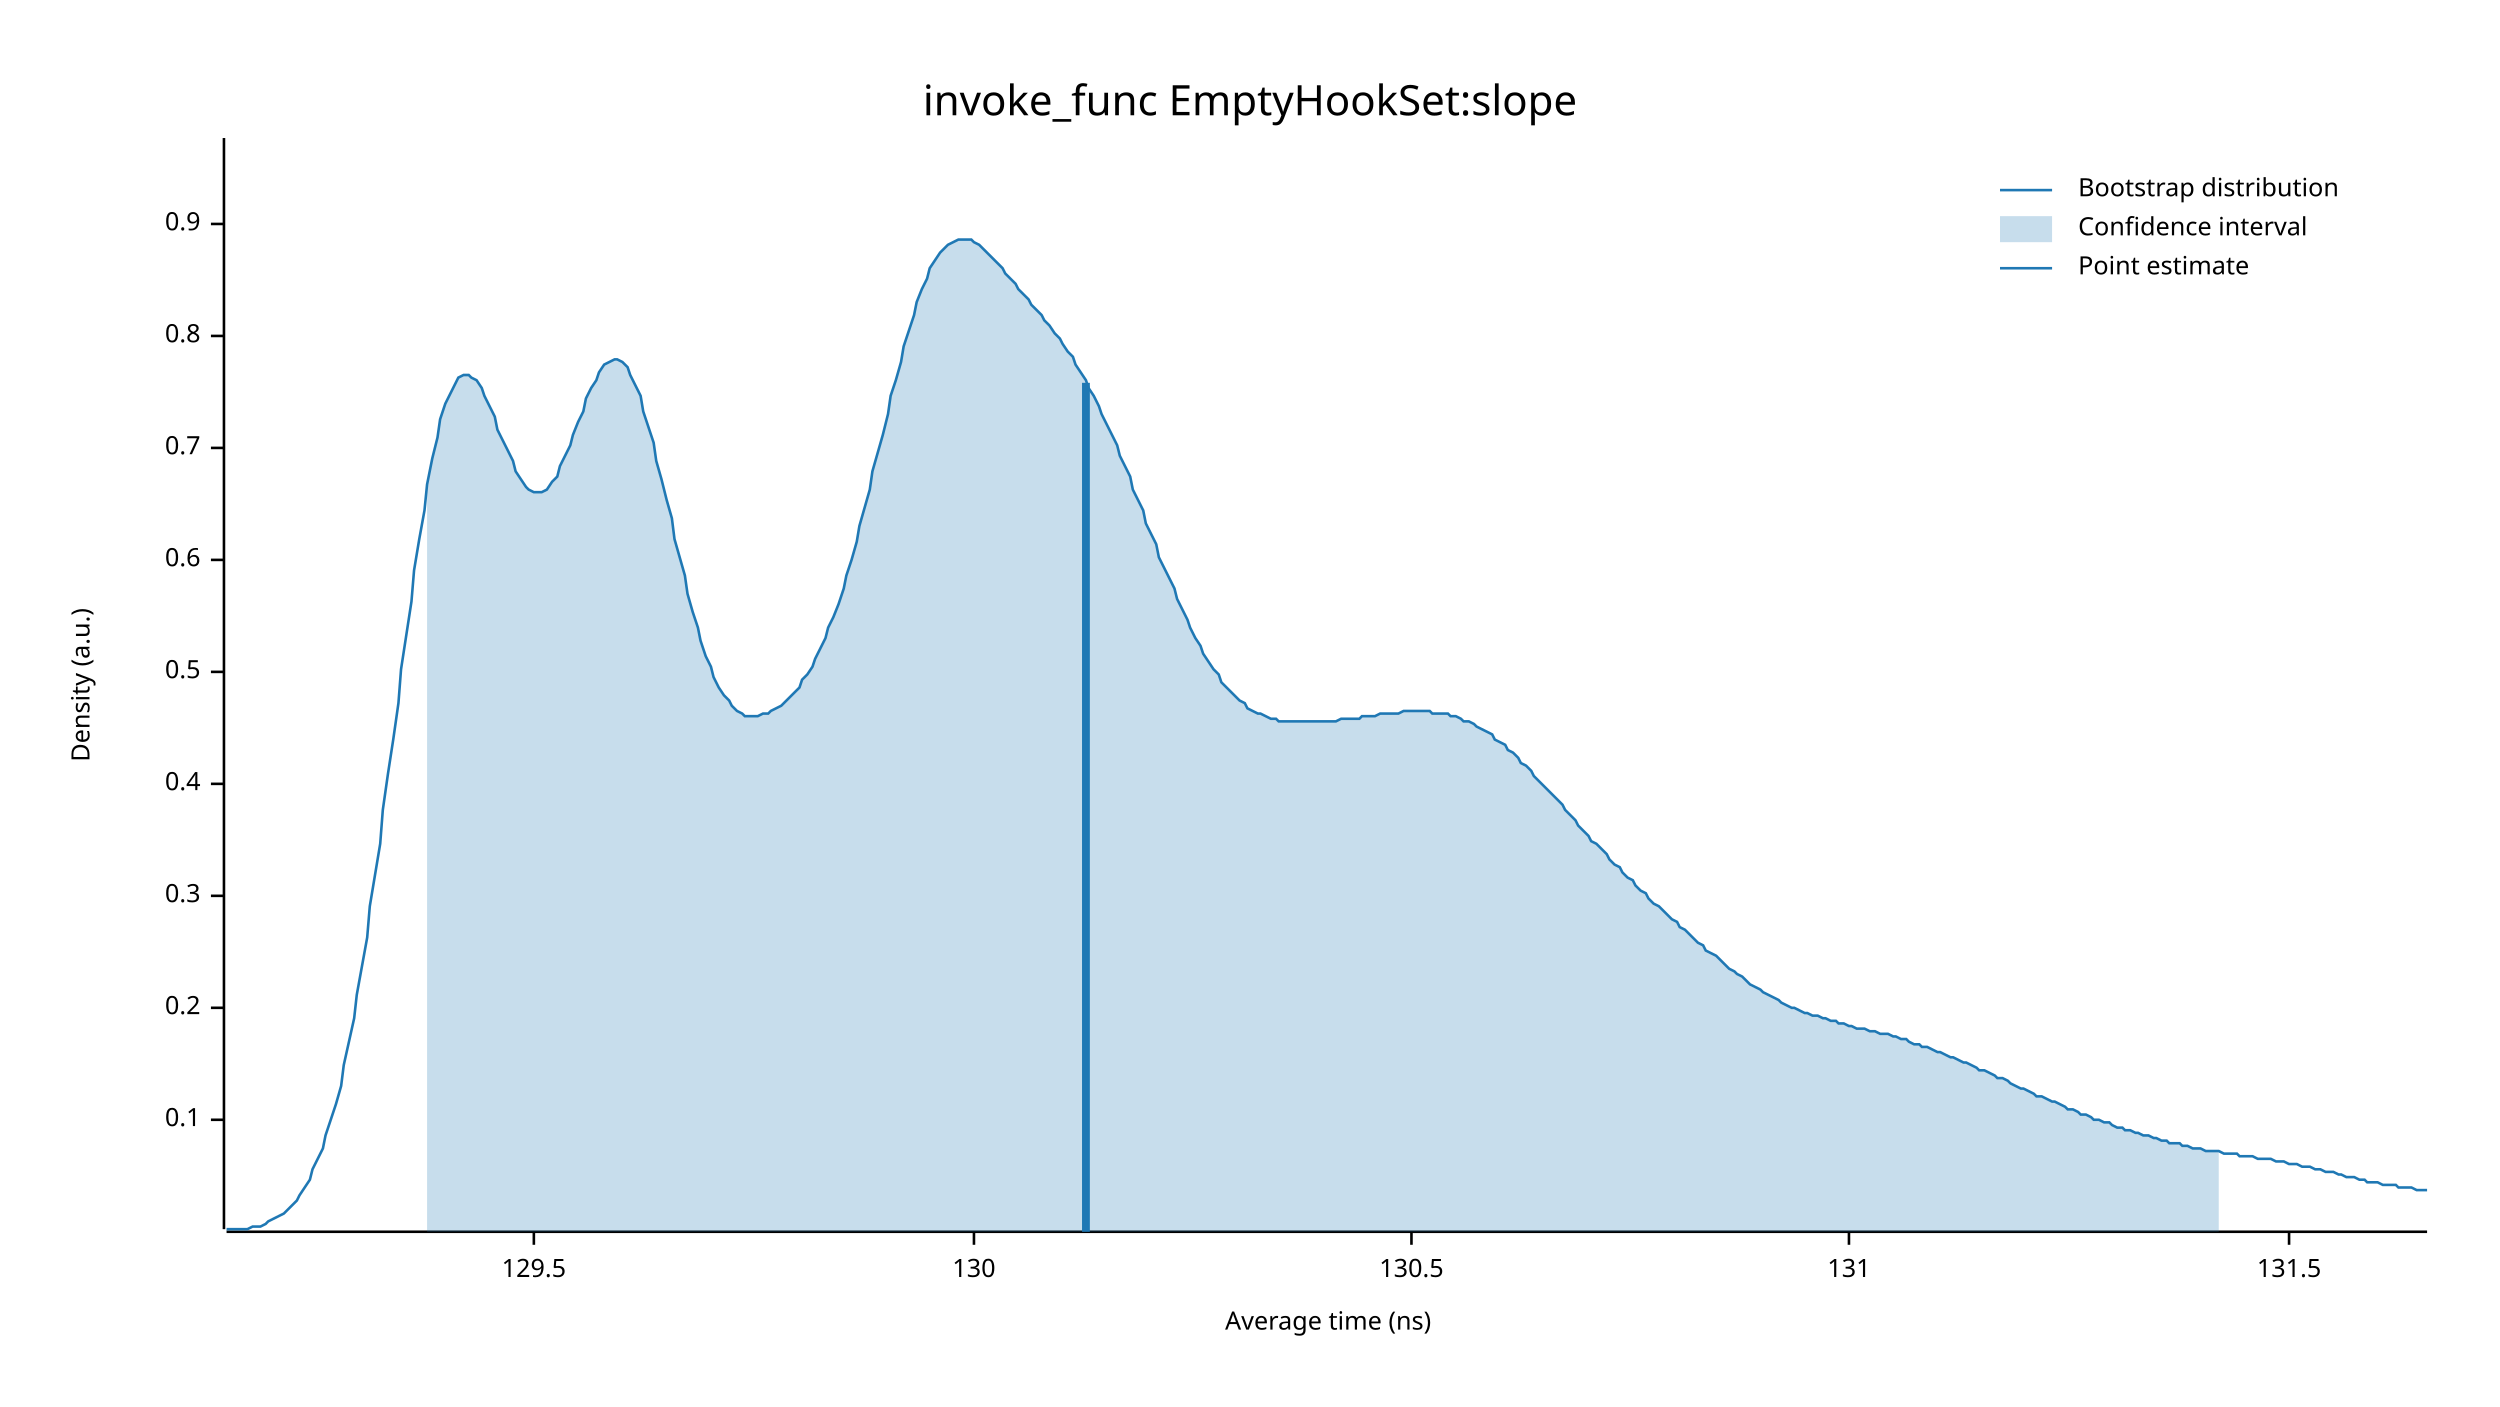
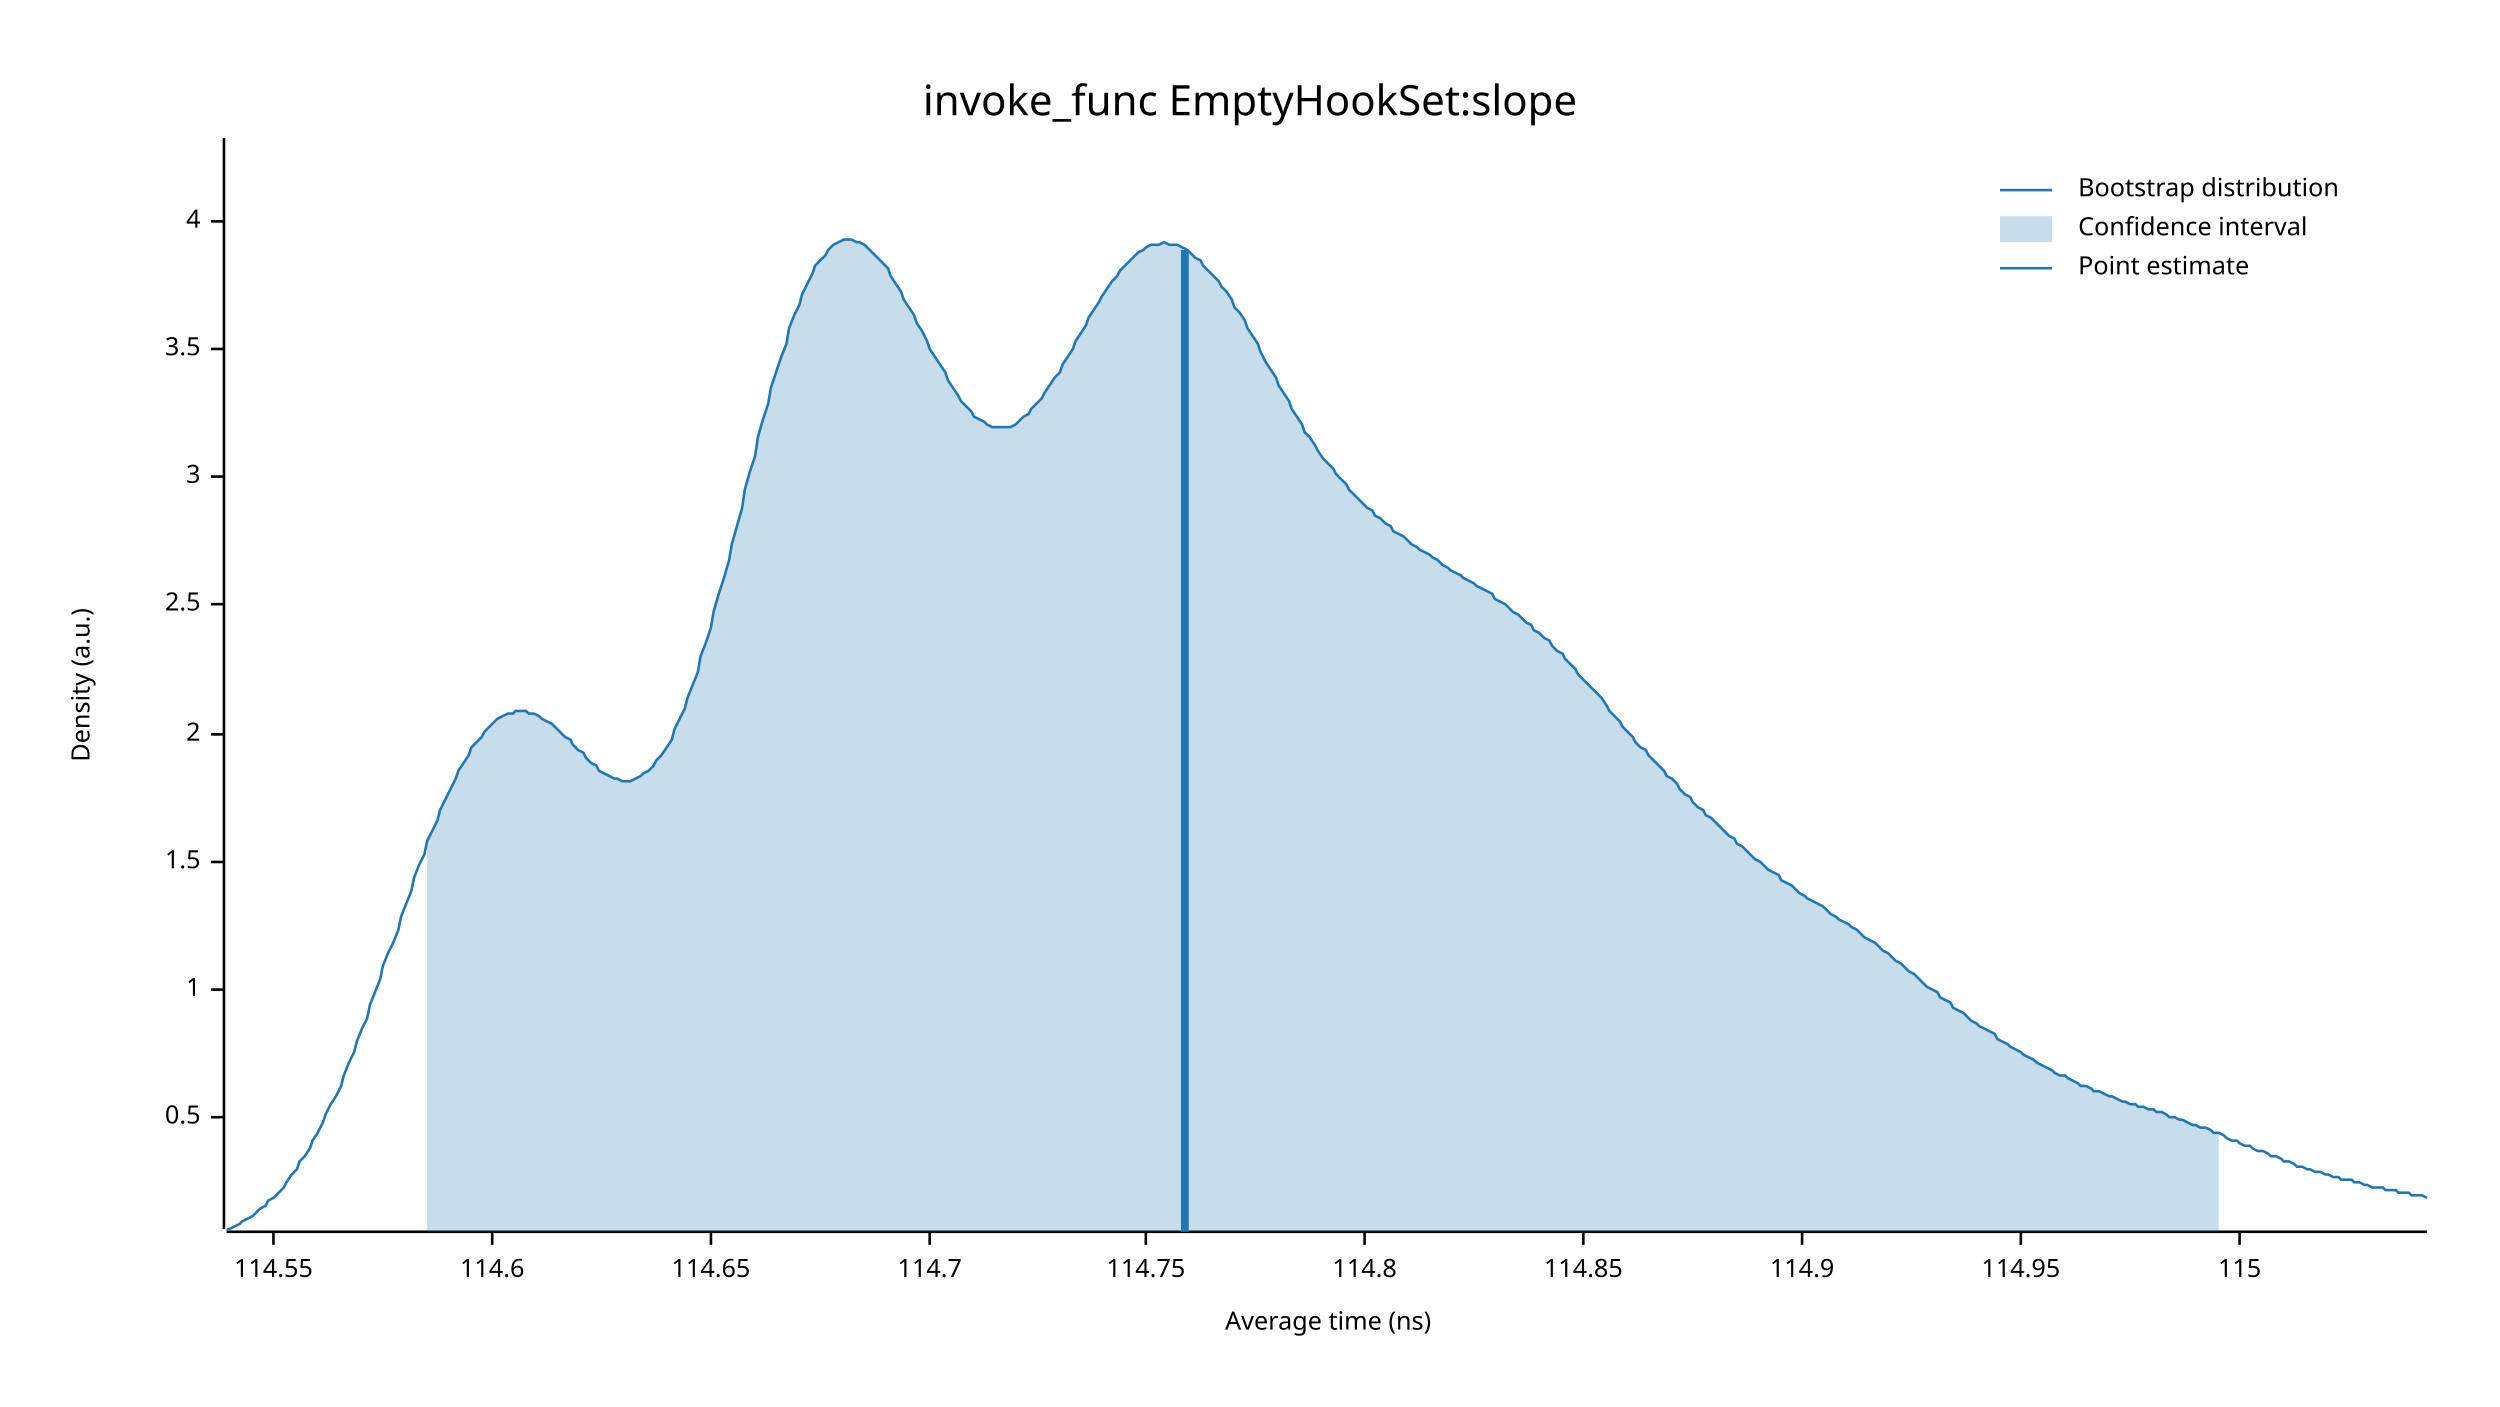
<svg xmlns="http://www.w3.org/2000/svg" width="960" height="540" viewBox="0 0 960 540">
  <text x="480" y="32" dy="0.76em" text-anchor="middle" font-family="sans-serif" font-size="16.129" opacity="1" fill="#000000">
invoke_func EmptyHookSet:slope
</text>
  <text x="27" y="263" dy="0.76em" text-anchor="middle" font-family="sans-serif" font-size="9.677" opacity="1" fill="#000000" transform="rotate(270, 27, 263)">
Density (a.u.)
</text>
  <text x="510" y="513" dy="-0.5ex" text-anchor="middle" font-family="sans-serif" font-size="9.677" opacity="1" fill="#000000">
Average time (ns)
</text>
  <polyline fill="none" opacity="1" stroke="#000000" stroke-width="1" points="86,53 86,472 " />
-   <text x="77" y="430" dy="0.5ex" text-anchor="end" font-family="sans-serif" font-size="9.677" opacity="1" fill="#000000">
- 0.1
- </text>
-   <polyline fill="none" opacity="1" stroke="#000000" stroke-width="1" points="81,430 86,430 " />
-   <text x="77" y="387" dy="0.5ex" text-anchor="end" font-family="sans-serif" font-size="9.677" opacity="1" fill="#000000">
- 0.2
- </text>
-   <polyline fill="none" opacity="1" stroke="#000000" stroke-width="1" points="81,387 86,387 " />
-   <text x="77" y="344" dy="0.5ex" text-anchor="end" font-family="sans-serif" font-size="9.677" opacity="1" fill="#000000">
- 0.3
- </text>
-   <polyline fill="none" opacity="1" stroke="#000000" stroke-width="1" points="81,344 86,344 " />
-   <text x="77" y="301" dy="0.5ex" text-anchor="end" font-family="sans-serif" font-size="9.677" opacity="1" fill="#000000">
- 0.4
- </text>
-   <polyline fill="none" opacity="1" stroke="#000000" stroke-width="1" points="81,301 86,301 " />
-   <text x="77" y="258" dy="0.5ex" text-anchor="end" font-family="sans-serif" font-size="9.677" opacity="1" fill="#000000">
+   <text x="77" y="429" dy="0.5ex" text-anchor="end" font-family="sans-serif" font-size="9.677" opacity="1" fill="#000000">
0.5
</text>
-   <polyline fill="none" opacity="1" stroke="#000000" stroke-width="1" points="81,258 86,258 " />
-   <text x="77" y="215" dy="0.5ex" text-anchor="end" font-family="sans-serif" font-size="9.677" opacity="1" fill="#000000">
- 0.6
+   <polyline fill="none" opacity="1" stroke="#000000" stroke-width="1" points="81,429 86,429 " />
+   <text x="77" y="380" dy="0.5ex" text-anchor="end" font-family="sans-serif" font-size="9.677" opacity="1" fill="#000000">
+ 1
</text>
-   <polyline fill="none" opacity="1" stroke="#000000" stroke-width="1" points="81,215 86,215 " />
-   <text x="77" y="172" dy="0.5ex" text-anchor="end" font-family="sans-serif" font-size="9.677" opacity="1" fill="#000000">
- 0.7
+   <polyline fill="none" opacity="1" stroke="#000000" stroke-width="1" points="81,380 86,380 " />
+   <text x="77" y="331" dy="0.5ex" text-anchor="end" font-family="sans-serif" font-size="9.677" opacity="1" fill="#000000">
+ 1.5
</text>
-   <polyline fill="none" opacity="1" stroke="#000000" stroke-width="1" points="81,172 86,172 " />
-   <text x="77" y="129" dy="0.5ex" text-anchor="end" font-family="sans-serif" font-size="9.677" opacity="1" fill="#000000">
- 0.8
+   <polyline fill="none" opacity="1" stroke="#000000" stroke-width="1" points="81,331 86,331 " />
+   <text x="77" y="282" dy="0.5ex" text-anchor="end" font-family="sans-serif" font-size="9.677" opacity="1" fill="#000000">
+ 2
</text>
-   <polyline fill="none" opacity="1" stroke="#000000" stroke-width="1" points="81,129 86,129 " />
-   <text x="77" y="86" dy="0.5ex" text-anchor="end" font-family="sans-serif" font-size="9.677" opacity="1" fill="#000000">
- 0.9
+   <polyline fill="none" opacity="1" stroke="#000000" stroke-width="1" points="81,282 86,282 " />
+   <text x="77" y="232" dy="0.5ex" text-anchor="end" font-family="sans-serif" font-size="9.677" opacity="1" fill="#000000">
+ 2.5
</text>
-   <polyline fill="none" opacity="1" stroke="#000000" stroke-width="1" points="81,86 86,86 " />
+   <polyline fill="none" opacity="1" stroke="#000000" stroke-width="1" points="81,232 86,232 " />
+   <text x="77" y="183" dy="0.5ex" text-anchor="end" font-family="sans-serif" font-size="9.677" opacity="1" fill="#000000">
+ 3
+ </text>
+   <polyline fill="none" opacity="1" stroke="#000000" stroke-width="1" points="81,183 86,183 " />
+   <text x="77" y="134" dy="0.5ex" text-anchor="end" font-family="sans-serif" font-size="9.677" opacity="1" fill="#000000">
+ 3.5
+ </text>
+   <polyline fill="none" opacity="1" stroke="#000000" stroke-width="1" points="81,134 86,134 " />
+   <text x="77" y="85" dy="0.5ex" text-anchor="end" font-family="sans-serif" font-size="9.677" opacity="1" fill="#000000">
+ 4
+ </text>
+   <polyline fill="none" opacity="1" stroke="#000000" stroke-width="1" points="81,85 86,85 " />
  <polyline fill="none" opacity="1" stroke="#000000" stroke-width="1" points="87,473 932,473 " />
-   <text x="205" y="483" dy="0.76em" text-anchor="middle" font-family="sans-serif" font-size="9.677" opacity="1" fill="#000000">
- 129.5
+   <text x="105" y="483" dy="0.76em" text-anchor="middle" font-family="sans-serif" font-size="9.677" opacity="1" fill="#000000">
+ 114.55
</text>
-   <polyline fill="none" opacity="1" stroke="#000000" stroke-width="1" points="205,473 205,478 " />
-   <text x="374" y="483" dy="0.76em" text-anchor="middle" font-family="sans-serif" font-size="9.677" opacity="1" fill="#000000">
- 130
+   <polyline fill="none" opacity="1" stroke="#000000" stroke-width="1" points="105,473 105,478 " />
+   <text x="189" y="483" dy="0.76em" text-anchor="middle" font-family="sans-serif" font-size="9.677" opacity="1" fill="#000000">
+ 114.6
</text>
-   <polyline fill="none" opacity="1" stroke="#000000" stroke-width="1" points="374,473 374,478 " />
-   <text x="542" y="483" dy="0.76em" text-anchor="middle" font-family="sans-serif" font-size="9.677" opacity="1" fill="#000000">
- 130.5
+   <polyline fill="none" opacity="1" stroke="#000000" stroke-width="1" points="189,473 189,478 " />
+   <text x="273" y="483" dy="0.76em" text-anchor="middle" font-family="sans-serif" font-size="9.677" opacity="1" fill="#000000">
+ 114.65
</text>
-   <polyline fill="none" opacity="1" stroke="#000000" stroke-width="1" points="542,473 542,478 " />
-   <text x="710" y="483" dy="0.76em" text-anchor="middle" font-family="sans-serif" font-size="9.677" opacity="1" fill="#000000">
- 131
+   <polyline fill="none" opacity="1" stroke="#000000" stroke-width="1" points="273,473 273,478 " />
+   <text x="357" y="483" dy="0.76em" text-anchor="middle" font-family="sans-serif" font-size="9.677" opacity="1" fill="#000000">
+ 114.7
</text>
-   <polyline fill="none" opacity="1" stroke="#000000" stroke-width="1" points="710,473 710,478 " />
-   <text x="879" y="483" dy="0.76em" text-anchor="middle" font-family="sans-serif" font-size="9.677" opacity="1" fill="#000000">
- 131.5
+   <polyline fill="none" opacity="1" stroke="#000000" stroke-width="1" points="357,473 357,478 " />
+   <text x="440" y="483" dy="0.76em" text-anchor="middle" font-family="sans-serif" font-size="9.677" opacity="1" fill="#000000">
+ 114.75
</text>
-   <polyline fill="none" opacity="1" stroke="#000000" stroke-width="1" points="879,473 879,478 " />
-   <polyline fill="none" opacity="1" stroke="#1F78B4" stroke-width="1" points="87,472 88,472 90,472 92,472 93,472 95,472 97,471 98,471 100,471 102,470 103,469 105,468 107,467 109,466 110,465 112,463 114,461 115,459 117,456 119,453 120,449 122,445 124,441 125,436 127,430 129,424 131,417 132,409 134,400 136,391 137,382 139,371 141,360 142,348 144,336 146,324 147,311 149,297 151,284 153,270 154,257 156,244 158,231 159,219 161,207 163,196 164,186 166,176 168,168 169,161 171,155 173,151 175,147 176,145 178,144 180,144 181,145 183,146 185,149 186,152 188,156 190,160 191,165 193,169 195,173 197,177 198,181 200,184 202,187 203,188 205,189 207,189 208,189 210,188 212,185 214,183 215,179 217,175 219,171 220,167 222,162 224,158 225,153 227,149 229,146 230,143 232,140 234,139 236,138 237,138 239,139 241,141 242,144 244,148 246,152 247,158 249,164 251,170 252,177 254,184 256,192 258,199 259,207 261,214 263,221 264,228 266,235 268,241 269,246 271,252 273,256 274,260 276,264 278,267 280,269 281,271 283,273 285,274 286,275 288,275 290,275 291,275 293,274 295,274 296,273 298,272 300,271 302,269 303,268 305,266 307,264 308,261 310,259 312,256 313,253 315,249 317,245 318,241 320,237 322,232 324,226 325,221 327,215 329,208 330,202 332,195 334,188 335,181 337,174 339,167 341,159 342,152 344,146 346,139 347,133 349,127 351,121 352,116 354,111 356,107 357,103 359,100 361,97 363,95 364,94 366,93 368,92 369,92 371,92 373,92 374,93 376,94 378,96 379,97 381,99 383,101 385,103 386,105 388,107 390,109 391,111 393,113 395,115 396,117 398,119 400,121 401,123 403,125 405,128 407,130 408,132 410,135 412,137 413,140 415,143 417,146 418,149 420,152 422,156 423,159 425,163 427,167 429,171 430,175 432,179 434,183 435,188 437,192 439,196 440,201 442,205 444,209 445,214 447,218 449,222 451,226 452,230 454,234 456,238 457,241 459,245 461,248 462,251 464,254 466,257 468,259 469,262 471,264 473,266 474,267 476,269 478,270 479,272 481,273 483,274 484,274 486,275 488,276 490,276 491,277 493,277 495,277 496,277 498,277 500,277 501,277 503,277 505,277 506,277 508,277 510,277 512,277 513,277 515,276 517,276 518,276 520,276 522,276 523,275 525,275 527,275 528,275 530,274 532,274 534,274 535,274 537,274 539,273 540,273 542,273 544,273 545,273 547,273 549,273 550,274 552,274 554,274 556,274 557,275 559,275 561,276 562,277 564,277 566,278 567,279 569,280 571,281 573,282 574,284 576,285 578,286 579,288 581,289 583,291 584,293 586,294 588,296 589,298 591,300 593,302 595,304 596,305 598,307 600,309 601,311 603,313 605,315 606,317 608,319 610,321 611,323 613,324 615,326 617,328 618,330 620,332 622,333 623,335 625,337 627,338 628,340 630,342 632,343 633,345 635,347 637,348 639,350 640,351 642,353 644,354 645,356 647,357 649,359 650,360 652,362 654,363 655,365 657,366 659,367 661,369 662,370 664,372 666,373 667,374 669,375 671,377 672,378 674,379 676,380 677,381 679,382 681,383 683,384 684,385 686,386 688,387 689,387 691,388 693,389 694,389 696,390 698,390 700,391 701,391 703,392 705,392 706,393 708,393 710,394 711,394 713,395 715,395 716,395 718,396 720,396 722,397 723,397 725,397 727,398 728,398 730,399 732,399 733,400 735,401 737,401 738,402 740,402 742,403 744,404 745,404 747,405 749,406 750,406 752,407 754,408 755,408 757,409 759,410 760,411 762,411 764,412 766,413 767,414 769,414 771,415 772,416 774,417 776,418 777,418 779,419 781,420 782,421 784,421 786,422 788,423 789,423 791,424 793,425 794,426 796,426 798,427 799,428 801,428 803,429 804,430 806,430 808,431 810,431 811,432 813,433 815,433 816,434 818,434 820,435 821,435 823,436 825,436 827,437 828,437 830,438 832,438 833,439 835,439 837,439 838,440 840,440 842,441 843,441 845,441 847,442 849,442 850,442 852,442 854,443 855,443 857,443 859,443 860,444 862,444 864,444 865,444 867,445 869,445 871,445 872,445 874,446 876,446 877,446 879,447 881,447 882,447 884,448 886,448 887,448 889,449 891,449 893,450 894,450 896,450 898,451 899,451 901,452 903,452 904,452 906,453 908,453 909,454 911,454 913,454 915,455 916,455 918,455 920,455 921,456 923,456 925,456 926,456 928,457 930,457 932,457 " />
-   <polygon opacity="0.25" fill="#1F78B4" points="164,186 166,176 168,168 169,161 171,155 173,151 175,147 176,145 178,144 180,144 181,145 183,146 185,149 186,152 188,156 190,160 191,165 193,169 195,173 197,177 198,181 200,184 202,187 203,188 205,189 207,189 208,189 210,188 212,185 214,183 215,179 217,175 219,171 220,167 222,162 224,158 225,153 227,149 229,146 230,143 232,140 234,139 236,138 237,138 239,139 241,141 242,144 244,148 246,152 247,158 249,164 251,170 252,177 254,184 256,192 258,199 259,207 261,214 263,221 264,228 266,235 268,241 269,246 271,252 273,256 274,260 276,264 278,267 280,269 281,271 283,273 285,274 286,275 288,275 290,275 291,275 293,274 295,274 296,273 298,272 300,271 302,269 303,268 305,266 307,264 308,261 310,259 312,256 313,253 315,249 317,245 318,241 320,237 322,232 324,226 325,221 327,215 329,208 330,202 332,195 334,188 335,181 337,174 339,167 341,159 342,152 344,146 346,139 347,133 349,127 351,121 352,116 354,111 356,107 357,103 359,100 361,97 363,95 364,94 366,93 368,92 369,92 371,92 373,92 374,93 376,94 378,96 379,97 381,99 383,101 385,103 386,105 388,107 390,109 391,111 393,113 395,115 396,117 398,119 400,121 401,123 403,125 405,128 407,130 408,132 410,135 412,137 413,140 415,143 417,146 418,149 420,152 422,156 423,159 425,163 427,167 429,171 430,175 432,179 434,183 435,188 437,192 439,196 440,201 442,205 444,209 445,214 447,218 449,222 451,226 452,230 454,234 456,238 457,241 459,245 461,248 462,251 464,254 466,257 468,259 469,262 471,264 473,266 474,267 476,269 478,270 479,272 481,273 483,274 484,274 486,275 488,276 490,276 491,277 493,277 495,277 496,277 498,277 500,277 501,277 503,277 505,277 506,277 508,277 510,277 512,277 513,277 515,276 517,276 518,276 520,276 522,276 523,275 525,275 527,275 528,275 530,274 532,274 534,274 535,274 537,274 539,273 540,273 542,273 544,273 545,273 547,273 549,273 550,274 552,274 554,274 556,274 557,275 559,275 561,276 562,277 564,277 566,278 567,279 569,280 571,281 573,282 574,284 576,285 578,286 579,288 581,289 583,291 584,293 586,294 588,296 589,298 591,300 593,302 595,304 596,305 598,307 600,309 601,311 603,313 605,315 606,317 608,319 610,321 611,323 613,324 615,326 617,328 618,330 620,332 622,333 623,335 625,337 627,338 628,340 630,342 632,343 633,345 635,347 637,348 639,350 640,351 642,353 644,354 645,356 647,357 649,359 650,360 652,362 654,363 655,365 657,366 659,367 661,369 662,370 664,372 666,373 667,374 669,375 671,377 672,378 674,379 676,380 677,381 679,382 681,383 683,384 684,385 686,386 688,387 689,387 691,388 693,389 694,389 696,390 698,390 700,391 701,391 703,392 705,392 706,393 708,393 710,394 711,394 713,395 715,395 716,395 718,396 720,396 722,397 723,397 725,397 727,398 728,398 730,399 732,399 733,400 735,401 737,401 738,402 740,402 742,403 744,404 745,404 747,405 749,406 750,406 752,407 754,408 755,408 757,409 759,410 760,411 762,411 764,412 766,413 767,414 769,414 771,415 772,416 774,417 776,418 777,418 779,419 781,420 782,421 784,421 786,422 788,423 789,423 791,424 793,425 794,426 796,426 798,427 799,428 801,428 803,429 804,430 806,430 808,431 810,431 811,432 813,433 815,433 816,434 818,434 820,435 821,435 823,436 825,436 827,437 828,437 830,438 832,438 833,439 835,439 837,439 838,440 840,440 842,441 843,441 845,441 847,442 849,442 850,442 852,442 852,473 164,473 " />
-   <polyline fill="none" opacity="1" stroke="#1F78B4" stroke-width="3" points="417,473 417,147 " />
+   <polyline fill="none" opacity="1" stroke="#000000" stroke-width="1" points="440,473 440,478 " />
+   <text x="524" y="483" dy="0.76em" text-anchor="middle" font-family="sans-serif" font-size="9.677" opacity="1" fill="#000000">
+ 114.8
+ </text>
+   <polyline fill="none" opacity="1" stroke="#000000" stroke-width="1" points="524,473 524,478 " />
+   <text x="608" y="483" dy="0.76em" text-anchor="middle" font-family="sans-serif" font-size="9.677" opacity="1" fill="#000000">
+ 114.85
+ </text>
+   <polyline fill="none" opacity="1" stroke="#000000" stroke-width="1" points="608,473 608,478 " />
+   <text x="692" y="483" dy="0.76em" text-anchor="middle" font-family="sans-serif" font-size="9.677" opacity="1" fill="#000000">
+ 114.9
+ </text>
+   <polyline fill="none" opacity="1" stroke="#000000" stroke-width="1" points="692,473 692,478 " />
+   <text x="776" y="483" dy="0.76em" text-anchor="middle" font-family="sans-serif" font-size="9.677" opacity="1" fill="#000000">
+ 114.95
+ </text>
+   <polyline fill="none" opacity="1" stroke="#000000" stroke-width="1" points="776,473 776,478 " />
+   <text x="860" y="483" dy="0.76em" text-anchor="middle" font-family="sans-serif" font-size="9.677" opacity="1" fill="#000000">
+ 115
+ </text>
+   <polyline fill="none" opacity="1" stroke="#000000" stroke-width="1" points="860,473 860,478 " />
+   <polyline fill="none" opacity="1" stroke="#1F78B4" stroke-width="1" points="87,472 88,472 90,471 92,470 93,469 95,468 97,467 98,466 100,464 102,463 103,461 105,460 107,458 109,456 110,454 112,451 114,449 115,446 117,444 119,441 120,438 122,435 124,431 125,428 127,424 129,421 131,417 132,413 134,408 136,404 137,400 139,395 141,391 142,386 144,381 146,376 147,371 149,366 151,362 153,357 154,352 156,347 158,342 159,337 161,332 163,328 164,323 166,319 168,315 169,311 171,307 173,303 175,299 176,296 178,293 180,290 181,287 183,285 185,283 186,281 188,279 190,277 191,276 193,275 195,274 197,274 198,273 200,273 202,273 203,274 205,274 207,275 208,276 210,277 212,278 214,280 215,281 217,283 219,284 220,286 222,288 224,289 225,291 227,293 229,294 230,296 232,297 234,298 236,299 237,299 239,300 241,300 242,300 244,299 246,298 247,297 249,296 251,294 252,292 254,290 256,287 258,284 259,280 261,276 263,272 264,268 266,263 268,258 269,252 271,247 273,241 274,235 276,228 278,222 280,215 281,209 283,202 285,195 286,188 288,181 290,175 291,168 293,161 295,155 296,149 298,143 300,137 302,132 303,126 305,121 307,117 308,113 310,109 312,105 313,102 315,100 317,98 318,96 320,94 322,93 324,92 325,92 327,92 329,93 330,93 332,94 334,96 335,97 337,99 339,101 341,103 342,106 344,109 346,112 347,115 349,118 351,121 352,124 354,127 356,131 357,134 359,137 361,140 363,143 364,146 366,149 368,152 369,154 371,156 373,158 374,160 376,161 378,162 379,163 381,164 383,164 385,164 386,164 388,164 390,163 391,162 393,160 395,159 396,157 398,155 400,153 401,151 403,148 405,145 407,143 408,140 410,137 412,134 413,131 415,128 417,125 418,122 420,119 422,116 423,114 425,111 427,108 429,106 430,104 432,102 434,100 435,99 437,97 439,96 440,95 442,94 444,94 445,94 447,93 449,94 451,94 452,94 454,95 456,96 457,97 459,99 461,100 462,102 464,104 466,106 468,108 469,110 471,112 473,115 474,118 476,120 478,123 479,126 481,129 483,132 484,135 486,139 488,142 490,145 491,148 493,151 495,154 496,157 498,160 500,163 501,166 503,168 505,171 506,173 508,176 510,178 512,180 513,182 515,184 517,186 518,188 520,190 522,192 523,193 525,195 527,196 528,198 530,199 532,201 534,202 535,204 537,205 539,206 540,207 542,209 544,210 545,211 547,212 549,213 550,214 552,215 554,217 556,218 557,219 559,220 561,221 562,222 564,223 566,224 567,225 569,226 571,227 573,228 574,230 576,231 578,232 579,233 581,235 583,236 584,237 586,239 588,240 589,242 591,243 593,245 595,246 596,248 598,250 600,251 601,253 603,255 605,257 606,259 608,261 610,263 611,264 613,266 615,268 617,271 618,273 620,275 622,277 623,279 625,281 627,283 628,285 630,287 632,288 633,290 635,292 637,294 639,296 640,298 642,299 644,301 645,303 647,305 649,306 650,308 652,310 654,311 655,313 657,314 659,316 661,318 662,319 664,321 666,322 667,324 669,325 671,327 672,328 674,330 676,331 677,332 679,334 681,335 683,336 684,338 686,339 688,340 689,341 691,343 693,344 694,345 696,346 698,347 700,348 701,349 703,351 705,352 706,353 708,354 710,355 711,356 713,357 715,359 716,360 718,361 720,362 722,364 723,365 725,366 727,368 728,369 730,370 732,372 733,373 735,374 737,376 738,377 740,379 742,380 744,381 745,383 747,384 749,385 750,387 752,388 754,389 755,390 757,392 759,393 760,394 762,395 764,396 766,397 767,399 769,400 771,401 772,402 774,403 776,404 777,405 779,406 781,407 782,408 784,409 786,410 788,411 789,412 791,413 793,413 794,414 796,415 798,416 799,417 801,417 803,418 804,419 806,419 808,420 810,421 811,421 813,422 815,423 816,423 818,424 820,424 821,425 823,425 825,426 827,426 828,427 830,427 832,428 833,429 835,429 837,430 838,430 840,431 842,432 843,432 845,433 847,433 849,434 850,435 852,435 854,436 855,437 857,438 859,438 860,439 862,440 864,440 865,441 867,442 869,442 871,443 872,444 874,444 876,445 877,446 879,446 881,447 882,448 884,448 886,449 887,449 889,450 891,450 893,451 894,451 896,452 898,452 899,453 901,453 903,453 904,454 906,454 908,455 909,455 911,456 913,456 915,456 916,457 918,457 920,457 921,458 923,458 925,458 926,459 928,459 930,459 932,460 " />
+   <polygon opacity="0.25" fill="#1F78B4" points="164,323 166,319 168,315 169,311 171,307 173,303 175,299 176,296 178,293 180,290 181,287 183,285 185,283 186,281 188,279 190,277 191,276 193,275 195,274 197,274 198,273 200,273 202,273 203,274 205,274 207,275 208,276 210,277 212,278 214,280 215,281 217,283 219,284 220,286 222,288 224,289 225,291 227,293 229,294 230,296 232,297 234,298 236,299 237,299 239,300 241,300 242,300 244,299 246,298 247,297 249,296 251,294 252,292 254,290 256,287 258,284 259,280 261,276 263,272 264,268 266,263 268,258 269,252 271,247 273,241 274,235 276,228 278,222 280,215 281,209 283,202 285,195 286,188 288,181 290,175 291,168 293,161 295,155 296,149 298,143 300,137 302,132 303,126 305,121 307,117 308,113 310,109 312,105 313,102 315,100 317,98 318,96 320,94 322,93 324,92 325,92 327,92 329,93 330,93 332,94 334,96 335,97 337,99 339,101 341,103 342,106 344,109 346,112 347,115 349,118 351,121 352,124 354,127 356,131 357,134 359,137 361,140 363,143 364,146 366,149 368,152 369,154 371,156 373,158 374,160 376,161 378,162 379,163 381,164 383,164 385,164 386,164 388,164 390,163 391,162 393,160 395,159 396,157 398,155 400,153 401,151 403,148 405,145 407,143 408,140 410,137 412,134 413,131 415,128 417,125 418,122 420,119 422,116 423,114 425,111 427,108 429,106 430,104 432,102 434,100 435,99 437,97 439,96 440,95 442,94 444,94 445,94 447,93 449,94 451,94 452,94 454,95 456,96 457,97 459,99 461,100 462,102 464,104 466,106 468,108 469,110 471,112 473,115 474,118 476,120 478,123 479,126 481,129 483,132 484,135 486,139 488,142 490,145 491,148 493,151 495,154 496,157 498,160 500,163 501,166 503,168 505,171 506,173 508,176 510,178 512,180 513,182 515,184 517,186 518,188 520,190 522,192 523,193 525,195 527,196 528,198 530,199 532,201 534,202 535,204 537,205 539,206 540,207 542,209 544,210 545,211 547,212 549,213 550,214 552,215 554,217 556,218 557,219 559,220 561,221 562,222 564,223 566,224 567,225 569,226 571,227 573,228 574,230 576,231 578,232 579,233 581,235 583,236 584,237 586,239 588,240 589,242 591,243 593,245 595,246 596,248 598,250 600,251 601,253 603,255 605,257 606,259 608,261 610,263 611,264 613,266 615,268 617,271 618,273 620,275 622,277 623,279 625,281 627,283 628,285 630,287 632,288 633,290 635,292 637,294 639,296 640,298 642,299 644,301 645,303 647,305 649,306 650,308 652,310 654,311 655,313 657,314 659,316 661,318 662,319 664,321 666,322 667,324 669,325 671,327 672,328 674,330 676,331 677,332 679,334 681,335 683,336 684,338 686,339 688,340 689,341 691,343 693,344 694,345 696,346 698,347 700,348 701,349 703,351 705,352 706,353 708,354 710,355 711,356 713,357 715,359 716,360 718,361 720,362 722,364 723,365 725,366 727,368 728,369 730,370 732,372 733,373 735,374 737,376 738,377 740,379 742,380 744,381 745,383 747,384 749,385 750,387 752,388 754,389 755,390 757,392 759,393 760,394 762,395 764,396 766,397 767,399 769,400 771,401 772,402 774,403 776,404 777,405 779,406 781,407 782,408 784,409 786,410 788,411 789,412 791,413 793,413 794,414 796,415 798,416 799,417 801,417 803,418 804,419 806,419 808,420 810,421 811,421 813,422 815,423 816,423 818,424 820,424 821,425 823,425 825,426 827,426 828,427 830,427 832,428 833,429 835,429 837,430 838,430 840,431 842,432 843,432 845,433 847,433 849,434 850,435 852,435 852,473 164,473 " />
+   <polyline fill="none" opacity="1" stroke="#1F78B4" stroke-width="3" points="455,473 455,96 " />
  <text x="798" y="68" dy="0.76em" text-anchor="start" font-family="sans-serif" font-size="9.677" opacity="1" fill="#000000">
Bootstrap distribution
</text>
  <text x="798" y="83" dy="0.76em" text-anchor="start" font-family="sans-serif" font-size="9.677" opacity="1" fill="#000000">
Confidence interval
</text>
  <text x="798" y="98" dy="0.76em" text-anchor="start" font-family="sans-serif" font-size="9.677" opacity="1" fill="#000000">
Point estimate
</text>
  <polyline fill="none" opacity="1" stroke="#1F78B4" stroke-width="1" points="768,73 788,73 " />
  <rect x="768" y="83" width="20" height="10" opacity="0.25" fill="#1F78B4" stroke="none" />
  <polyline fill="none" opacity="1" stroke="#1F78B4" stroke-width="1" points="768,103 788,103 " />
</svg>
